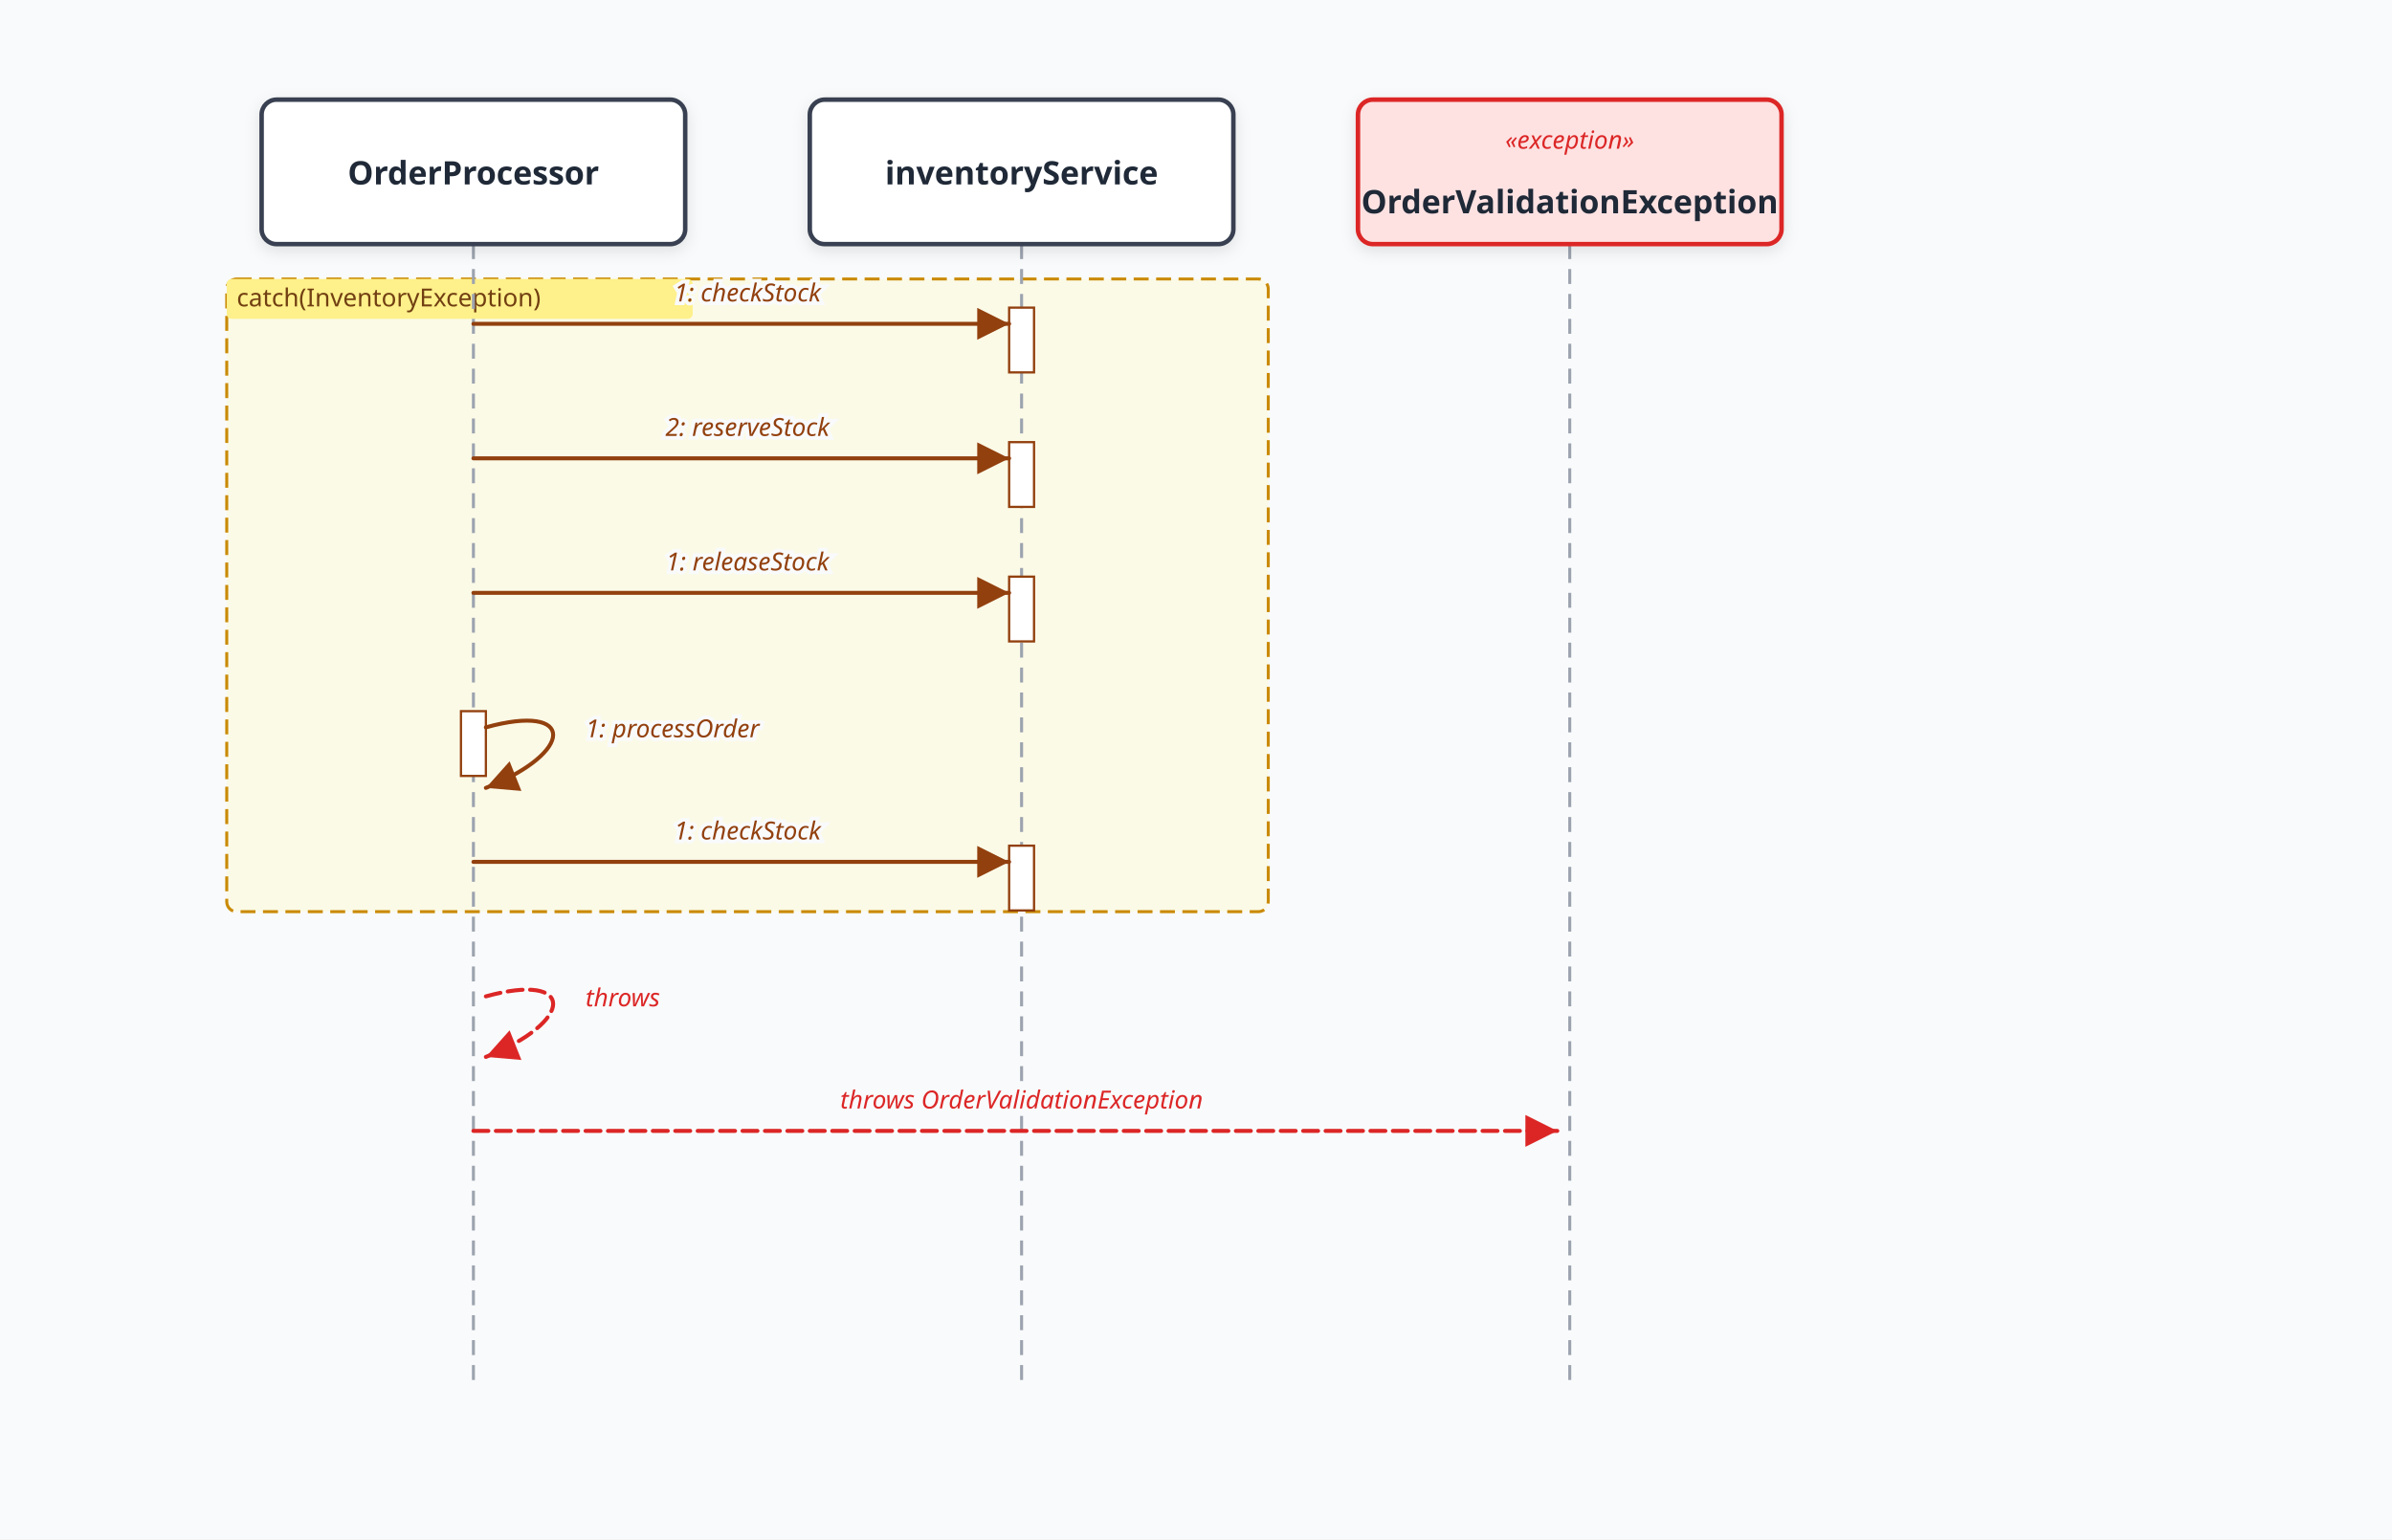
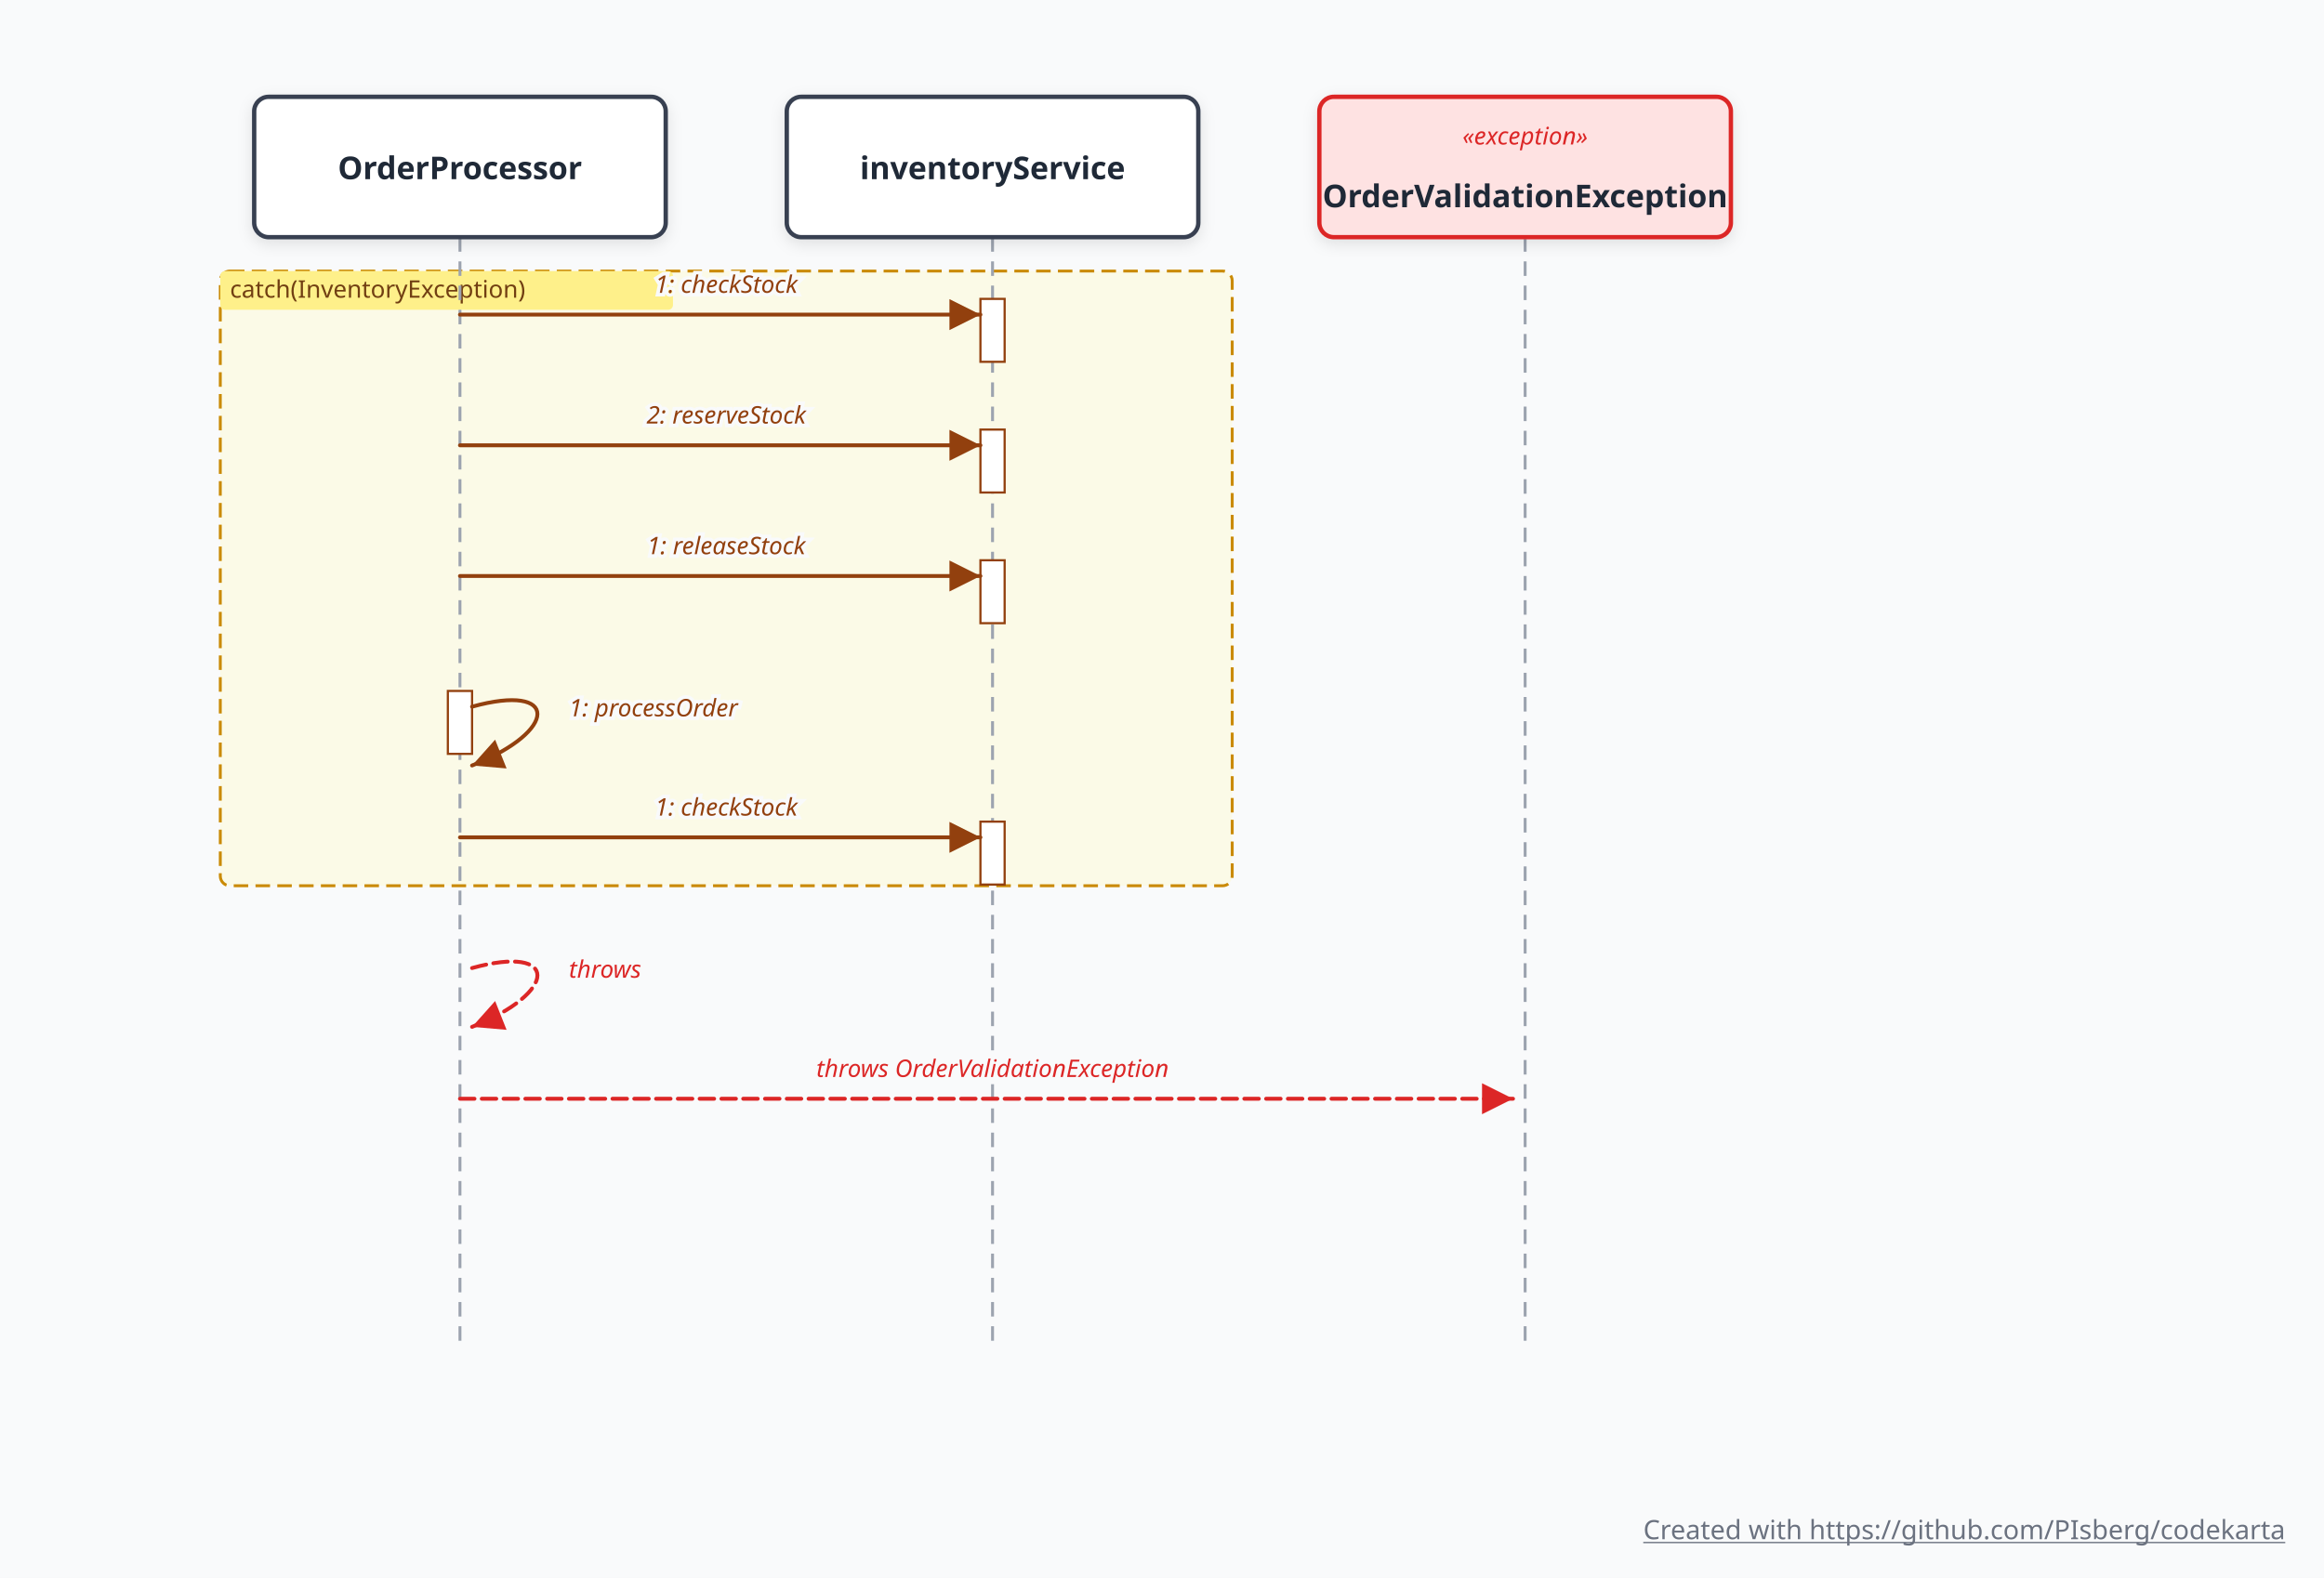
- <svg xmlns="http://www.w3.org/2000/svg" width="960" height="618" viewBox="0 0 960 618">
+ <svg xmlns="http://www.w3.org/2000/svg" width="960" height="652" viewBox="0 0 960 652">
  <defs>
    <style>
svg { font-family: -apple-system, BlinkMacSystemFont, 'Segoe UI', sans-serif; }
.node-rect { transition: filter 0.15s; }
.node-rect:hover { stroke-width: 2.5 !important; }
.edge-line { stroke-linecap: round; stroke-linejoin: round; }
.edge-label { paint-order: stroke; stroke: #f9fafb; stroke-width: 3; }
+ .diagram-attribution { fill: #6b7280; text-decoration: underline; }
+ .diagram-attribution:hover { fill: #374151; text-decoration: underline; }
.group-rect { }
.node-label { pointer-events: none; }
</style>
    <filter id="nodeShadow" x="-15%" y="-15%" width="130%" height="130%">
      <feDropShadow dx="0" dy="2" stdDeviation="3" flood-color="#0000001a" />
    </filter>
    <marker id="seq-marker-call" markerWidth="10" markerHeight="8" refX="8" refY="4" orient="auto">
      <path d="M0,0 L8,4 L0,8 Z" fill="#92400e" />
    </marker>
    <marker id="seq-marker-exc" markerWidth="10" markerHeight="8" refX="8" refY="4" orient="auto">
      <path d="M0,0 L8,4 L0,8 Z" fill="#dc2626" />
    </marker>
  </defs>
-   <rect width="960" height="618" fill="#f9fafb" />
+   <rect width="960" height="652" fill="#f9fafb" />
  <rect class="group-rect" x="91.0" y="112.0" width="418.0" height="254.0" rx="4" fill="#fef9c3" fill-opacity="0.35" stroke="#ca8a04" stroke-dasharray="6,3" stroke-width="1.2" />
  <rect x="91.0" y="112.0" width="187.0" height="16" rx="2" fill="#fef08a" />
  <text x="95.0" y="123.0" font-family="sans-serif" font-size="10" fill="#713f12">catch(InventoryException)</text>
  <line x1="190.0" y1="98.0" x2="190.0" y2="558.0" stroke="#9ca3af" stroke-width="1.2" stroke-dasharray="6,4" />
  <line x1="410.0" y1="98.0" x2="410.0" y2="558.0" stroke="#9ca3af" stroke-width="1.2" stroke-dasharray="6,4" />
  <line x1="630.0" y1="98.0" x2="630.0" y2="558.0" stroke="#9ca3af" stroke-width="1.2" stroke-dasharray="6,4" />
  <rect x="405.0" y="123.5" width="10.0" height="26.0" fill="#ffffff" stroke="#92400e" stroke-width="0.9" />
  <rect x="405.0" y="177.5" width="10.0" height="26.0" fill="#ffffff" stroke="#92400e" stroke-width="0.9" />
  <rect x="405.0" y="231.5" width="10.0" height="26.0" fill="#ffffff" stroke="#92400e" stroke-width="0.9" />
  <rect x="185.0" y="285.5" width="10.0" height="26.0" fill="#ffffff" stroke="#92400e" stroke-width="0.9" />
  <rect x="405.0" y="339.5" width="10.0" height="26.0" fill="#ffffff" stroke="#92400e" stroke-width="0.9" />
  <line class="edge-line" x1="190.0" y1="130.0" x2="405.0" y2="130.0" stroke="#92400e" stroke-width="1.6" marker-end="url(#seq-marker-call)" />
  <text class="edge-label" x="300.0" y="121.0" text-anchor="middle" font-family="sans-serif" font-size="10" fill="#92400e" font-style="italic">1: checkStock</text>
  <line class="edge-line" x1="190.0" y1="184.0" x2="405.0" y2="184.0" stroke="#92400e" stroke-width="1.6" marker-end="url(#seq-marker-call)" />
  <text class="edge-label" x="300.0" y="175.0" text-anchor="middle" font-family="sans-serif" font-size="10" fill="#92400e" font-style="italic">2: reserveStock</text>
  <line class="edge-line" x1="190.0" y1="238.0" x2="405.0" y2="238.0" stroke="#92400e" stroke-width="1.6" marker-end="url(#seq-marker-call)" />
  <text class="edge-label" x="300.0" y="229.0" text-anchor="middle" font-family="sans-serif" font-size="10" fill="#92400e" font-style="italic">1: releaseStock</text>
  <path class="edge-line" d="M195.0 292.0 C231.0 282.0 231.0 302.0 195.0 316.3" fill="none" stroke="#92400e" stroke-width="1.6" marker-end="url(#seq-marker-call)" />
  <text class="edge-label" x="235.0" y="296.0" text-anchor="start" font-family="sans-serif" font-size="10" fill="#92400e" font-style="italic">1: processOrder</text>
  <line class="edge-line" x1="190.0" y1="346.0" x2="405.0" y2="346.0" stroke="#92400e" stroke-width="1.6" marker-end="url(#seq-marker-call)" />
  <text class="edge-label" x="300.0" y="337.0" text-anchor="middle" font-family="sans-serif" font-size="10" fill="#92400e" font-style="italic">1: checkStock</text>
  <path class="edge-line" d="M195.0 400.0 C231.0 390.0 231.0 410.0 195.0 424.3" fill="none" stroke="#dc2626" stroke-width="1.6" stroke-dasharray="6,3" marker-end="url(#seq-marker-exc)" />
  <text class="edge-label" x="235.0" y="404.0" text-anchor="start" font-family="sans-serif" font-size="10" fill="#dc2626" font-style="italic">throws</text>
  <line class="edge-line" x1="190.0" y1="454.0" x2="625.0" y2="454.0" stroke="#dc2626" stroke-width="1.6" stroke-dasharray="6,3" marker-end="url(#seq-marker-exc)" />
  <text class="edge-label" x="410.0" y="445.0" text-anchor="middle" font-family="sans-serif" font-size="10" fill="#dc2626" font-style="italic">throws OrderValidationException</text>
  <rect class="node-rect" x="105.0" y="40.0" width="170.0" height="58.0" rx="6" fill="#ffffff" stroke="#374151" stroke-width="1.8" filter="url(#nodeShadow)" />
  <text class="node-label" x="190.0" y="69.0" text-anchor="middle" dominant-baseline="central" font-family="sans-serif" font-size="13" font-weight="bold" fill="#1f2937">OrderProcessor</text>
  <rect class="node-rect" x="325.0" y="40.0" width="170.0" height="58.0" rx="6" fill="#ffffff" stroke="#374151" stroke-width="1.8" filter="url(#nodeShadow)" />
  <text class="node-label" x="410.0" y="69.0" text-anchor="middle" dominant-baseline="central" font-family="sans-serif" font-size="13" font-weight="bold" fill="#1f2937">inventoryService</text>
  <rect class="node-rect" x="545.0" y="40.0" width="170.0" height="58.0" rx="6" fill="#fee2e2" stroke="#dc2626" stroke-width="1.8" filter="url(#nodeShadow)" />
  <text class="node-label" x="630.0" y="59.7" text-anchor="middle" font-family="sans-serif" font-size="10" fill="#dc2626" font-style="italic">«exception»</text>
  <text class="node-label" x="630.0" y="80.6" text-anchor="middle" dominant-baseline="central" font-family="sans-serif" font-size="13" font-weight="bold" fill="#1f2937">OrderValidationException</text>
+   <a class="diagram-attribution" href="https://github.com/PIsberg/codekarta" target="_blank" rel="noopener noreferrer">
+     <text x="944.0" y="636.0" text-anchor="end" font-family="sans-serif" font-size="11" fill="#6b7280" text-decoration="underline">Created with https://github.com/PIsberg/codekarta</text>
+   </a>
</svg>
